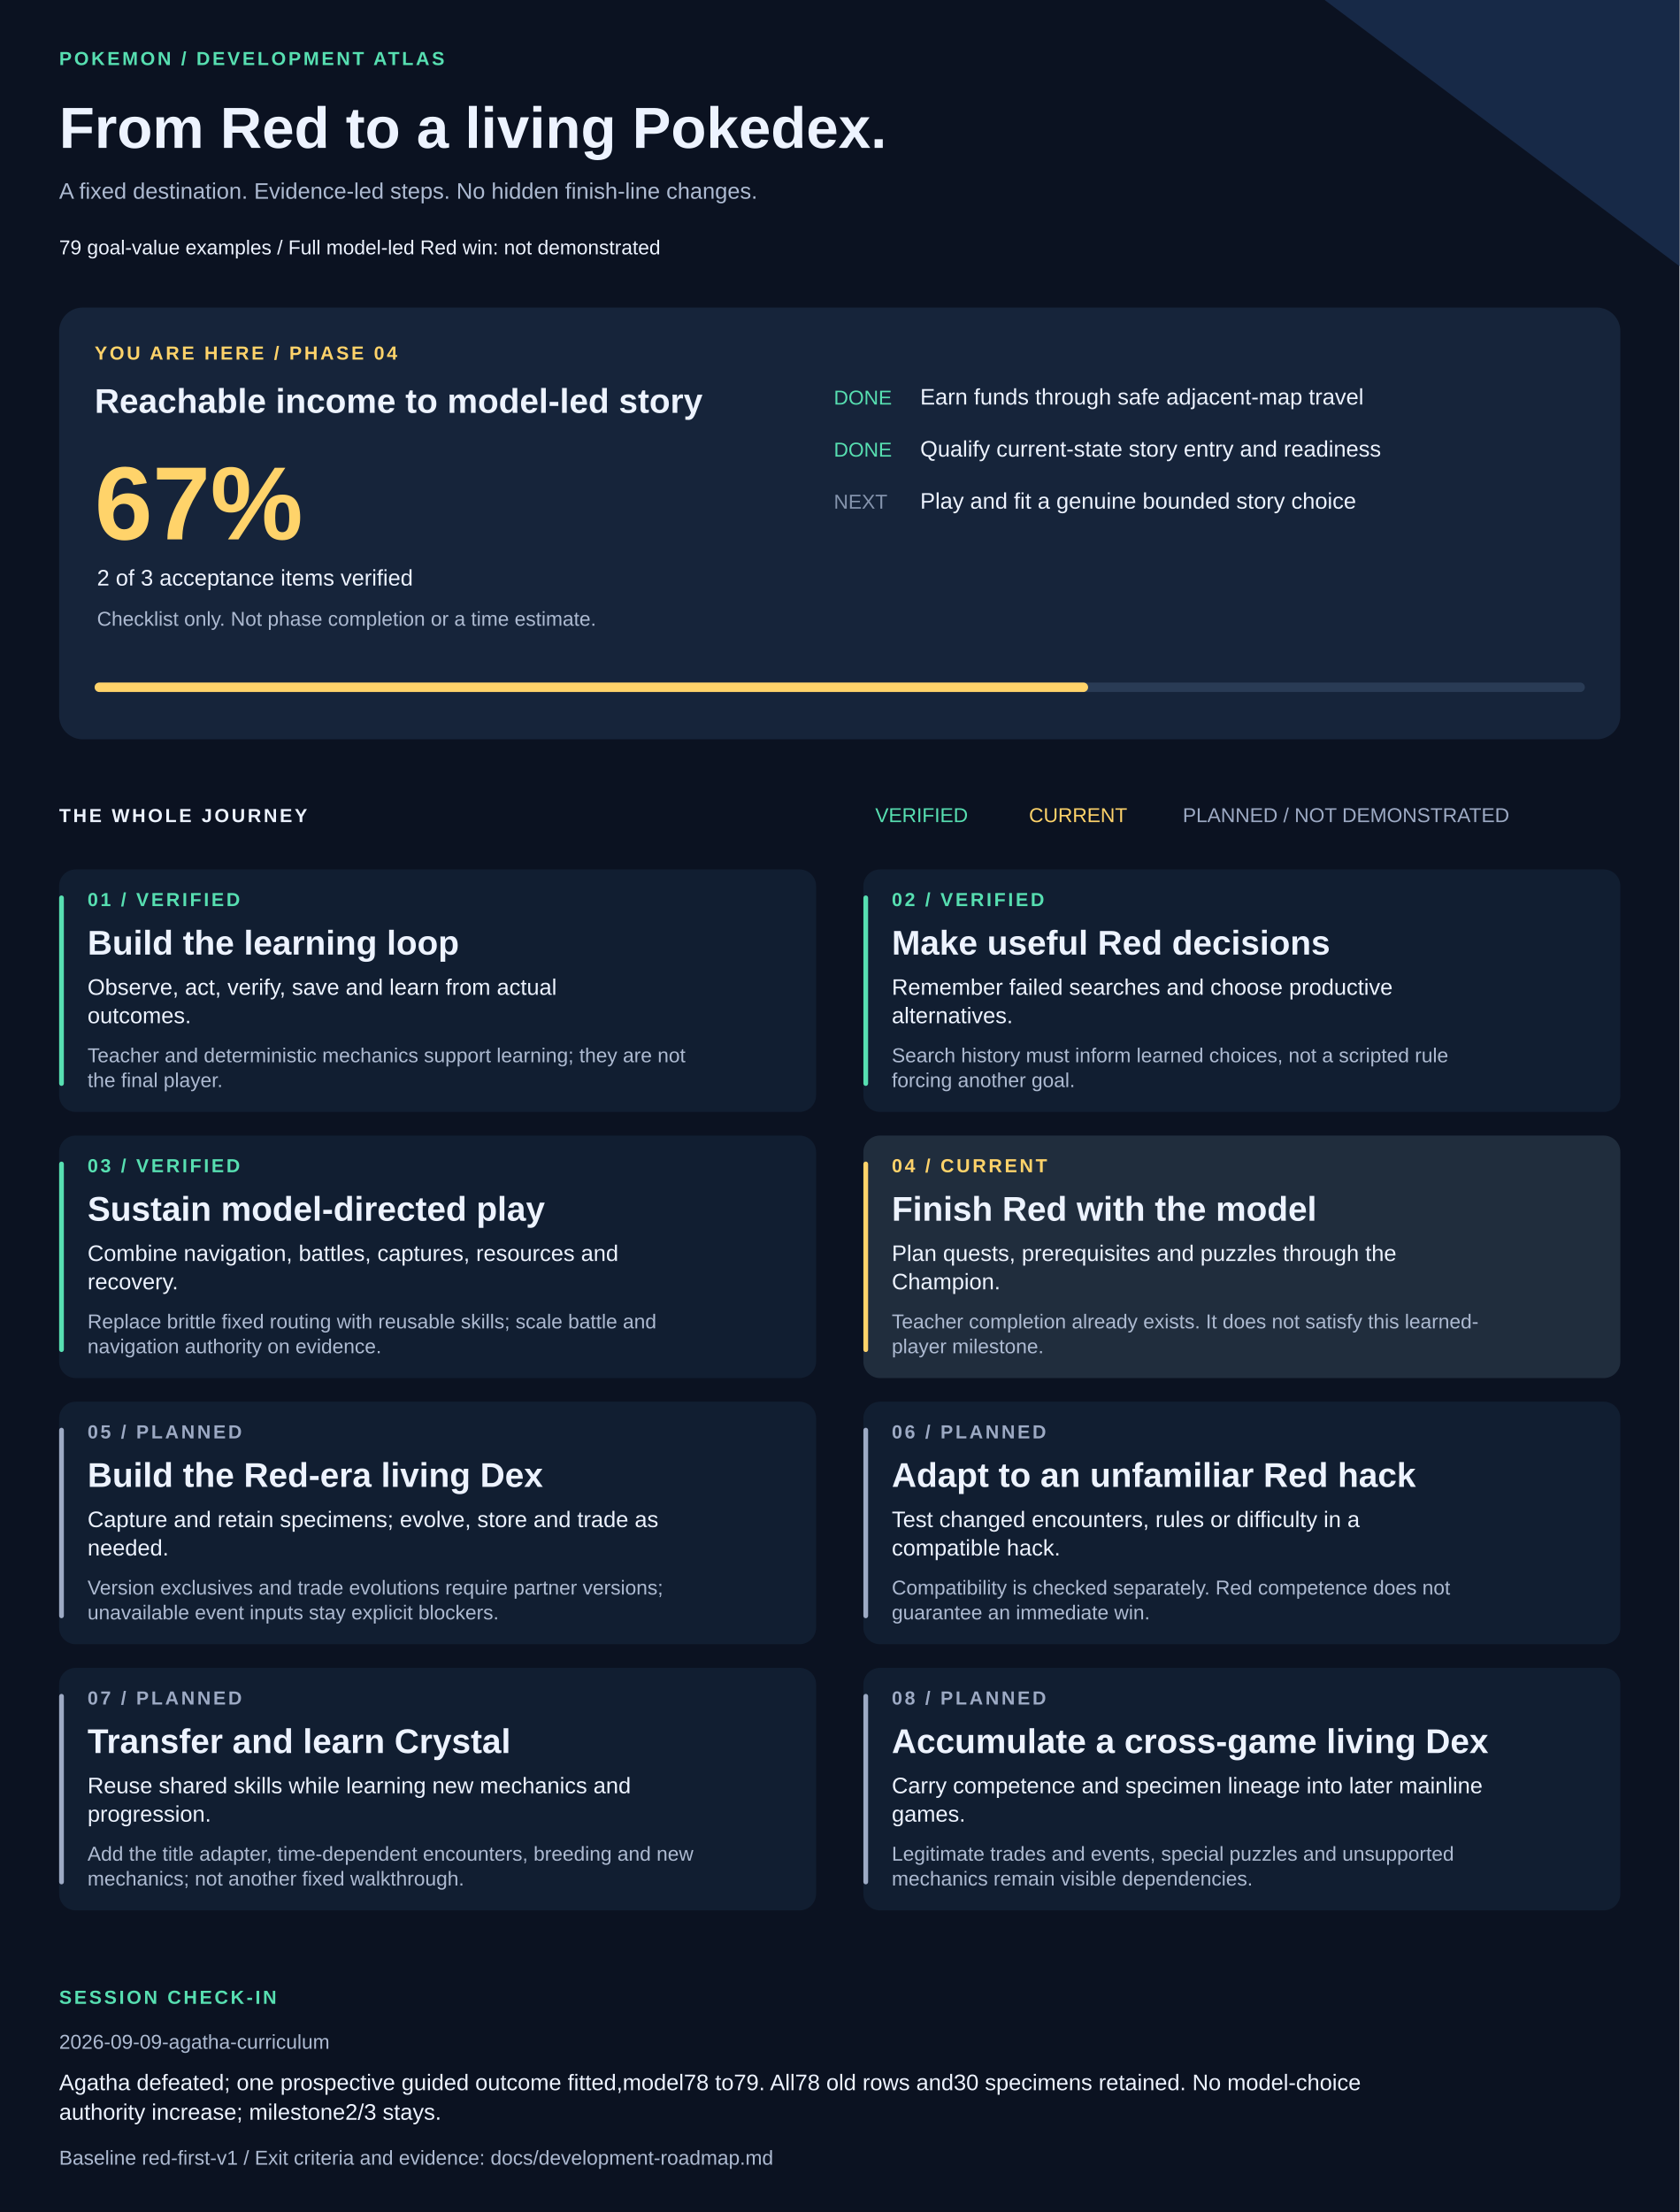
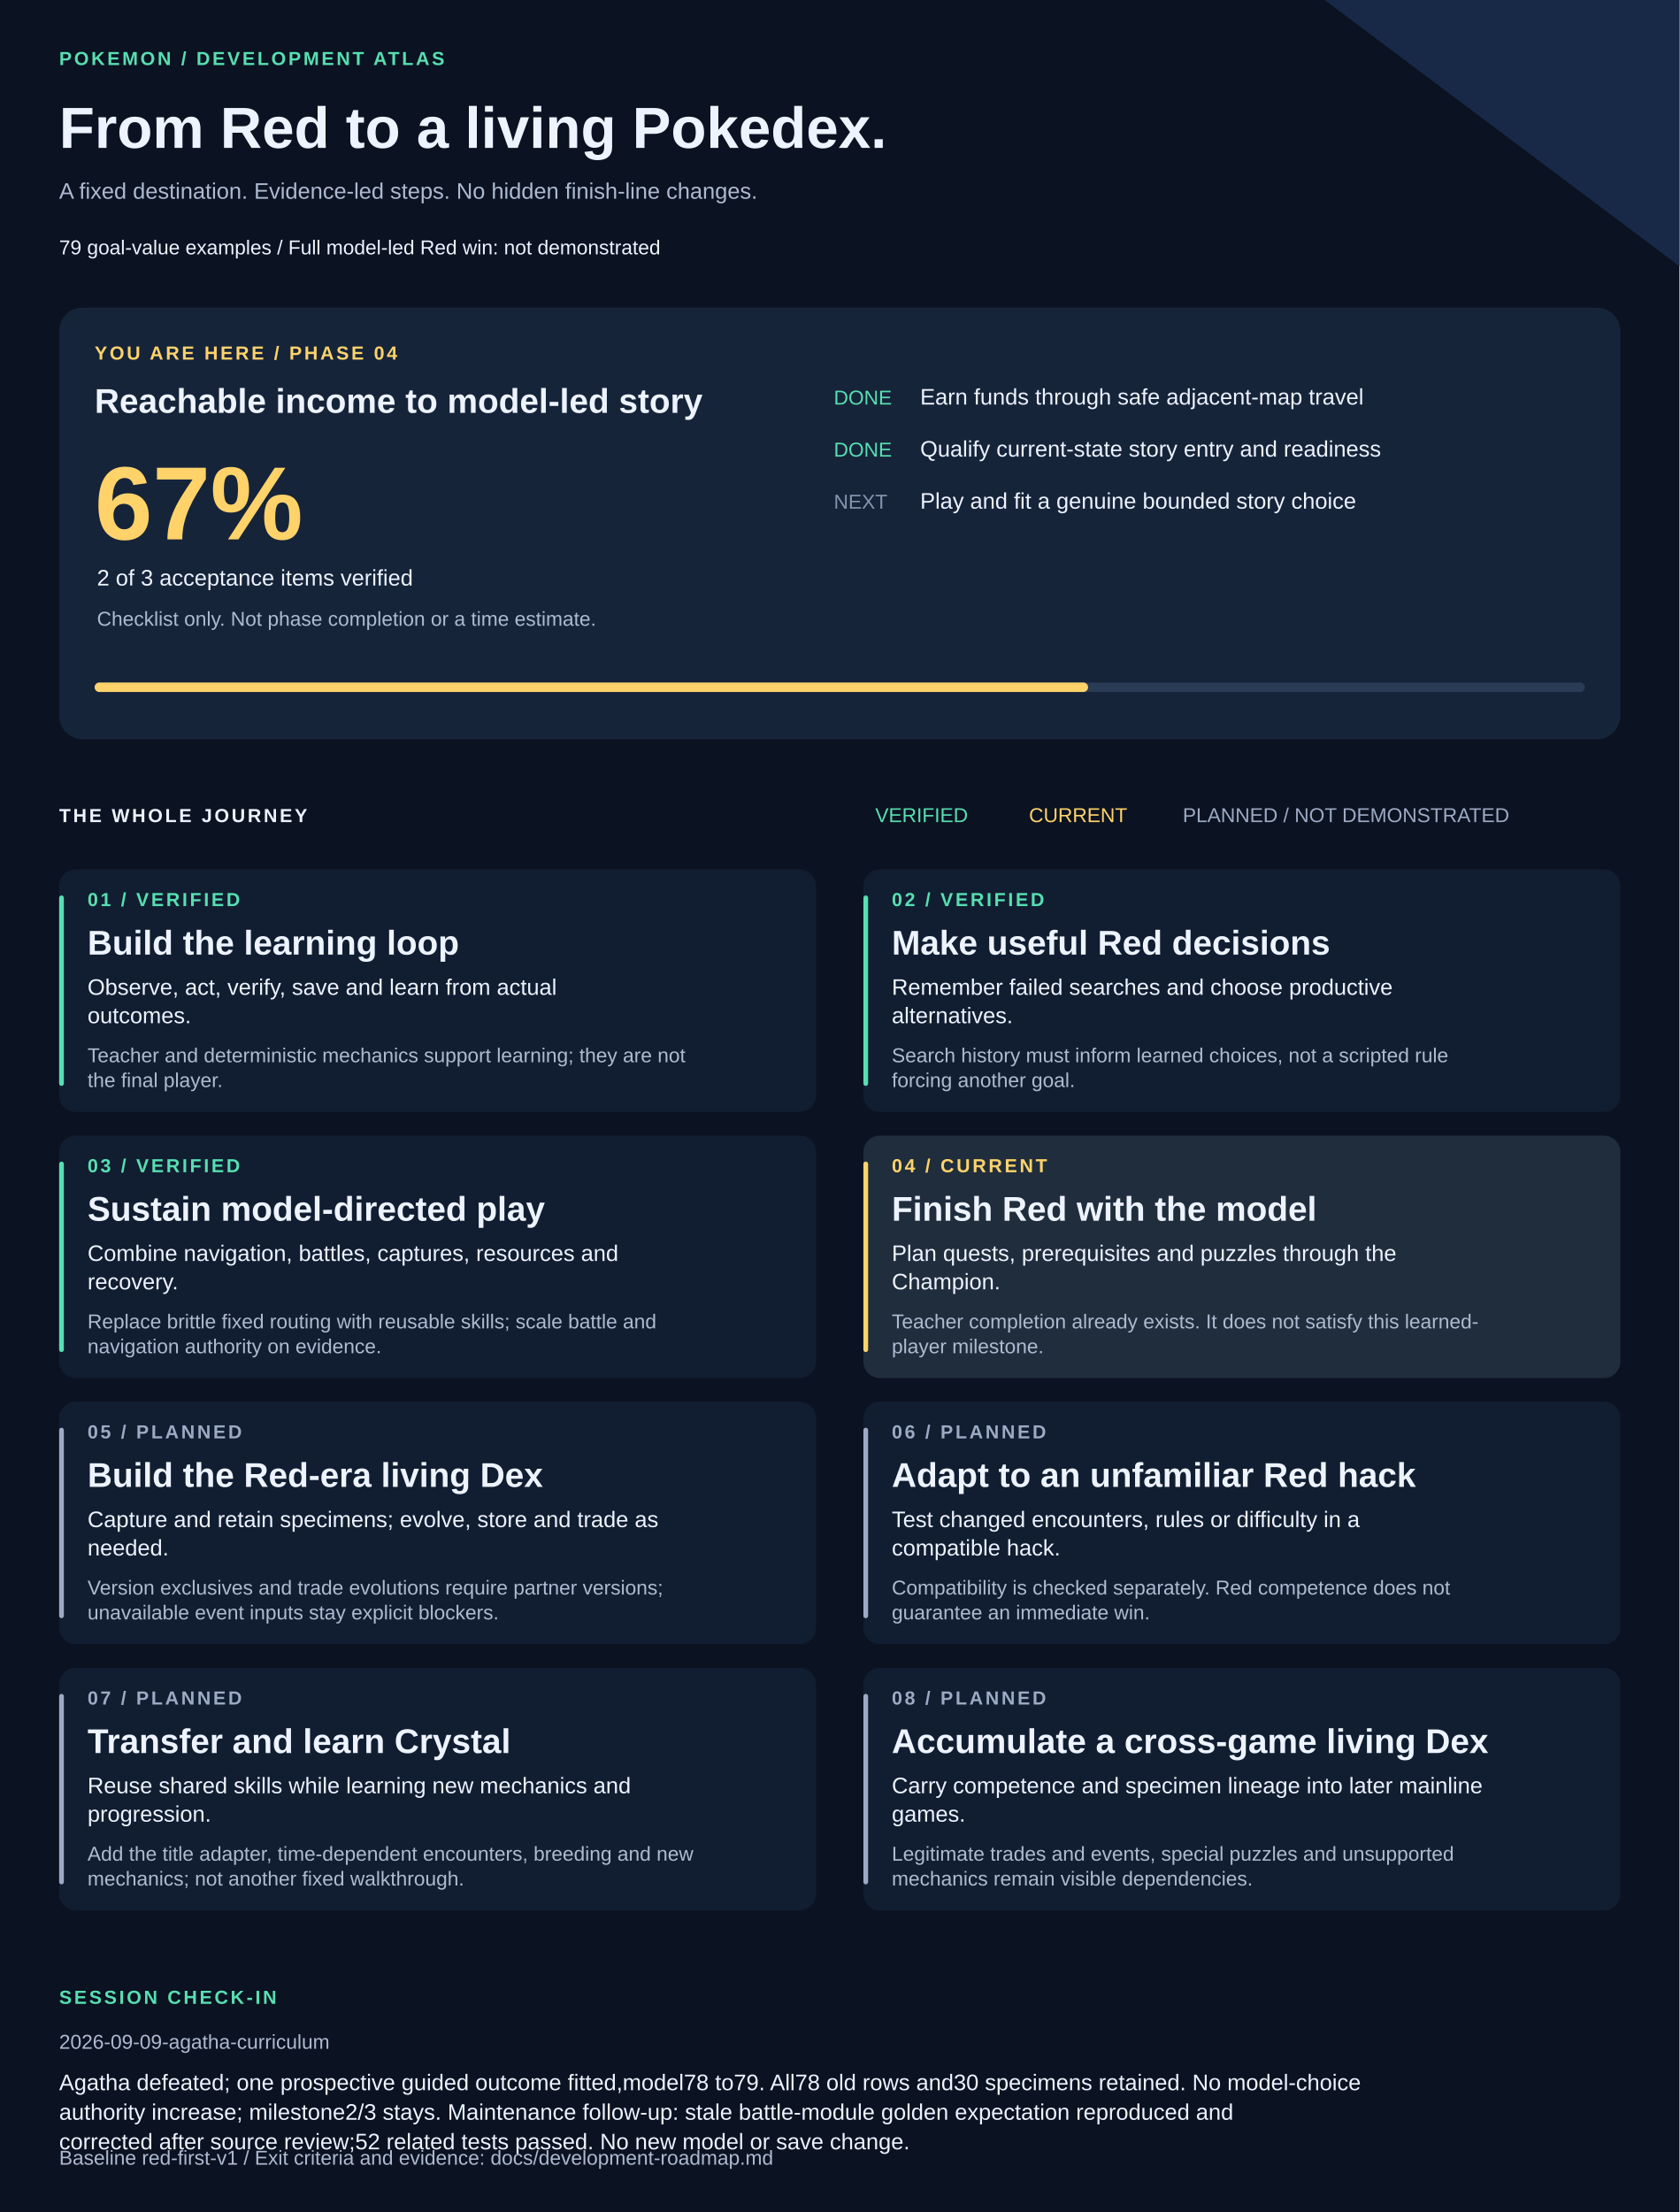
<svg xmlns="http://www.w3.org/2000/svg" width="1420" height="1870" viewBox="0 0 1420 1870" role="img" aria-labelledby="title description">
  <style>text{font-family:Arial,Helvetica,sans-serif;fill:#edf3ff}.muted{fill:#adbad1}.eyebrow{font-size:16px;letter-spacing:2px;font-weight:bold}.heading{font-size:29px;font-weight:bold}.body{font-size:19px}.small{font-size:17px}</style>
  <rect width="1420" height="1870" fill="#0b1221" />
  <path d="M1120 0H1420V225Z" fill="#172947" />
  <text x="50" y="55" class="eyebrow" style="fill:#57dfb1">POKEMON / DEVELOPMENT ATLAS</text>
  <text x="50" y="125" style="font-size:49px;font-weight:bold">From Red to a living Pokedex.</text>
  <text x="50" y="168" class="body muted">A fixed destination. Evidence-led steps. No hidden finish-line changes.</text>
  <text x="50" y="215" class="small">79 goal-value examples  /  Full model-led Red win: not demonstrated</text>
  <rect x="50" y="260" width="1320" height="365" rx="20" fill="#16243a" />
  <text x="80" y="304" class="eyebrow" style="fill:#ffd36a">YOU ARE HERE / PHASE 04</text>
  <text x="80" y="349" class="heading">Reachable income to model-led story</text>
  <text x="80" y="456" style="font-size:88px;font-weight:bold;fill:#ffd36a">67%</text>
  <text x="82" y="495" class="body">2 of 3 acceptance items verified</text>
  <text x="82" y="529" class="small muted">Checklist only. Not phase completion or a time estimate.</text>
  <text x="705" y="342" class="small" style="fill:#57dfb1">DONE</text>
  <text x="778" y="342" class="body">Earn funds through safe adjacent-map travel</text>
  <text x="705" y="386" class="small" style="fill:#57dfb1">DONE</text>
  <text x="778" y="386" class="body">Qualify current-state story entry and readiness</text>
  <text x="705" y="430" class="small" style="fill:#8594ad">NEXT</text>
  <text x="778" y="430" class="body">Play and fit a genuine bounded story choice</text>
  <rect x="80" y="577" width="1260" height="8" rx="4" fill="#293b55" />
  <rect x="80" y="577" width="840" height="8" rx="4" fill="#ffd36a" />
  <text x="50" y="695" class="eyebrow">THE WHOLE JOURNEY</text>
  <text x="740" y="695" class="small" style="fill:#57dfb1">VERIFIED</text>
  <text x="870" y="695" class="small" style="fill:#ffd36a">CURRENT</text>
  <text x="1000" y="695" class="small" style="fill:#9daac4">PLANNED / NOT DEMONSTRATED</text>
  <rect x="50" y="735" width="640" height="205" rx="14" fill="#111e31" />
  <rect x="50" y="757" width="4" height="161" rx="2" fill="#57dfb1" />
  <text x="74" y="766" class="eyebrow" style="fill:#57dfb1">01 / VERIFIED</text>
  <text x="74" y="807" class="heading">Build the learning loop</text>
  <text x="74" y="841" class="body">Observe, act, verify, save and learn from actual</text>
  <text x="74" y="865" class="body">outcomes.</text>
  <text x="74" y="898" class="small muted">Teacher and deterministic mechanics support learning; they are not</text>
  <text x="74" y="919" class="small muted">the final player.</text>
  <rect x="730" y="735" width="640" height="205" rx="14" fill="#111e31" />
  <rect x="730" y="757" width="4" height="161" rx="2" fill="#57dfb1" />
  <text x="754" y="766" class="eyebrow" style="fill:#57dfb1">02 / VERIFIED</text>
  <text x="754" y="807" class="heading">Make useful Red decisions</text>
  <text x="754" y="841" class="body">Remember failed searches and choose productive</text>
  <text x="754" y="865" class="body">alternatives.</text>
  <text x="754" y="898" class="small muted">Search history must inform learned choices, not a scripted rule</text>
  <text x="754" y="919" class="small muted">forcing another goal.</text>
  <rect x="50" y="960" width="640" height="205" rx="14" fill="#111e31" />
  <rect x="50" y="982" width="4" height="161" rx="2" fill="#57dfb1" />
  <text x="74" y="991" class="eyebrow" style="fill:#57dfb1">03 / VERIFIED</text>
  <text x="74" y="1032" class="heading">Sustain model-directed play</text>
  <text x="74" y="1066" class="body">Combine navigation, battles, captures, resources and</text>
  <text x="74" y="1090" class="body">recovery.</text>
  <text x="74" y="1123" class="small muted">Replace brittle fixed routing with reusable skills; scale battle and</text>
  <text x="74" y="1144" class="small muted">navigation authority on evidence.</text>
  <rect x="730" y="960" width="640" height="205" rx="14" fill="#202d3d" />
  <rect x="730" y="982" width="4" height="161" rx="2" fill="#ffd36a" />
  <text x="754" y="991" class="eyebrow" style="fill:#ffd36a">04 / CURRENT</text>
  <text x="754" y="1032" class="heading">Finish Red with the model</text>
  <text x="754" y="1066" class="body">Plan quests, prerequisites and puzzles through the</text>
  <text x="754" y="1090" class="body">Champion.</text>
  <text x="754" y="1123" class="small muted">Teacher completion already exists. It does not satisfy this learned-</text>
  <text x="754" y="1144" class="small muted">player milestone.</text>
  <rect x="50" y="1185" width="640" height="205" rx="14" fill="#111e31" />
  <rect x="50" y="1207" width="4" height="161" rx="2" fill="#9daac4" />
  <text x="74" y="1216" class="eyebrow" style="fill:#9daac4">05 / PLANNED</text>
  <text x="74" y="1257" class="heading">Build the Red-era living Dex</text>
  <text x="74" y="1291" class="body">Capture and retain specimens; evolve, store and trade as</text>
  <text x="74" y="1315" class="body">needed.</text>
  <text x="74" y="1348" class="small muted">Version exclusives and trade evolutions require partner versions;</text>
  <text x="74" y="1369" class="small muted">unavailable event inputs stay explicit blockers.</text>
  <rect x="730" y="1185" width="640" height="205" rx="14" fill="#111e31" />
  <rect x="730" y="1207" width="4" height="161" rx="2" fill="#9daac4" />
  <text x="754" y="1216" class="eyebrow" style="fill:#9daac4">06 / PLANNED</text>
  <text x="754" y="1257" class="heading">Adapt to an unfamiliar Red hack</text>
  <text x="754" y="1291" class="body">Test changed encounters, rules or difficulty in a</text>
  <text x="754" y="1315" class="body">compatible hack.</text>
  <text x="754" y="1348" class="small muted">Compatibility is checked separately. Red competence does not</text>
  <text x="754" y="1369" class="small muted">guarantee an immediate win.</text>
  <rect x="50" y="1410" width="640" height="205" rx="14" fill="#111e31" />
  <rect x="50" y="1432" width="4" height="161" rx="2" fill="#9daac4" />
  <text x="74" y="1441" class="eyebrow" style="fill:#9daac4">07 / PLANNED</text>
  <text x="74" y="1482" class="heading">Transfer and learn Crystal</text>
  <text x="74" y="1516" class="body">Reuse shared skills while learning new mechanics and</text>
  <text x="74" y="1540" class="body">progression.</text>
  <text x="74" y="1573" class="small muted">Add the title adapter, time-dependent encounters, breeding and new</text>
  <text x="74" y="1594" class="small muted">mechanics; not another fixed walkthrough.</text>
  <rect x="730" y="1410" width="640" height="205" rx="14" fill="#111e31" />
  <rect x="730" y="1432" width="4" height="161" rx="2" fill="#9daac4" />
  <text x="754" y="1441" class="eyebrow" style="fill:#9daac4">08 / PLANNED</text>
  <text x="754" y="1482" class="heading">Accumulate a cross-game living Dex</text>
  <text x="754" y="1516" class="body">Carry competence and specimen lineage into later mainline</text>
  <text x="754" y="1540" class="body">games.</text>
  <text x="754" y="1573" class="small muted">Legitimate trades and events, special puzzles and unsupported</text>
  <text x="754" y="1594" class="small muted">mechanics remain visible dependencies.</text>
  <text x="50" y="1694" class="eyebrow" style="fill:#57dfb1">SESSION CHECK-IN</text>
  <text x="50" y="1732" class="small muted">2026-09-09-agatha-curriculum</text>
  <text x="50" y="1767" class="body">Agatha defeated; one prospective guided outcome fitted,model78 to79. All78 old rows and30 specimens retained. No model-choice</text>
-   <text x="50" y="1792" class="body">authority increase; milestone2/3 stays.</text>
+   <text x="50" y="1792" class="body">authority increase; milestone2/3 stays. Maintenance follow-up: stale battle-module golden expectation reproduced and</text>
+   <text x="50" y="1817" class="body">corrected after source review;52 related tests passed. No new model or save change.</text>
  <text x="50" y="1830" class="small muted">Baseline red-first-v1 / Exit criteria and evidence: docs/development-roadmap.md</text>
</svg>
